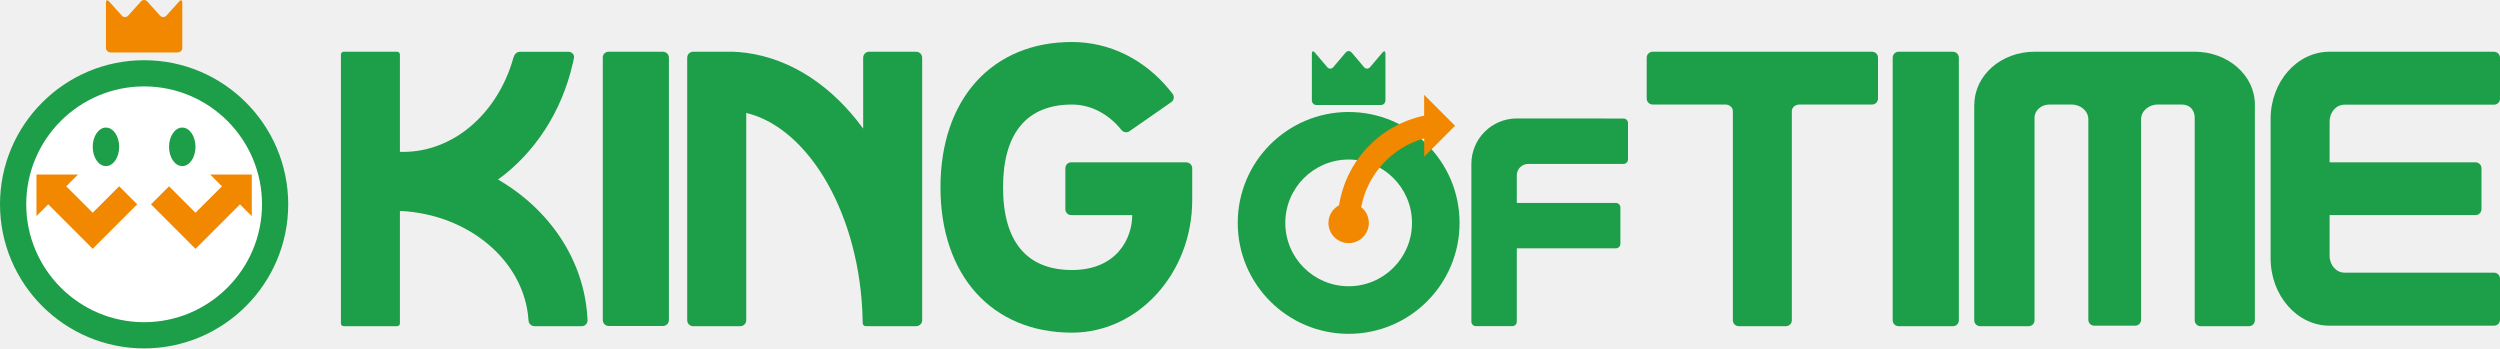
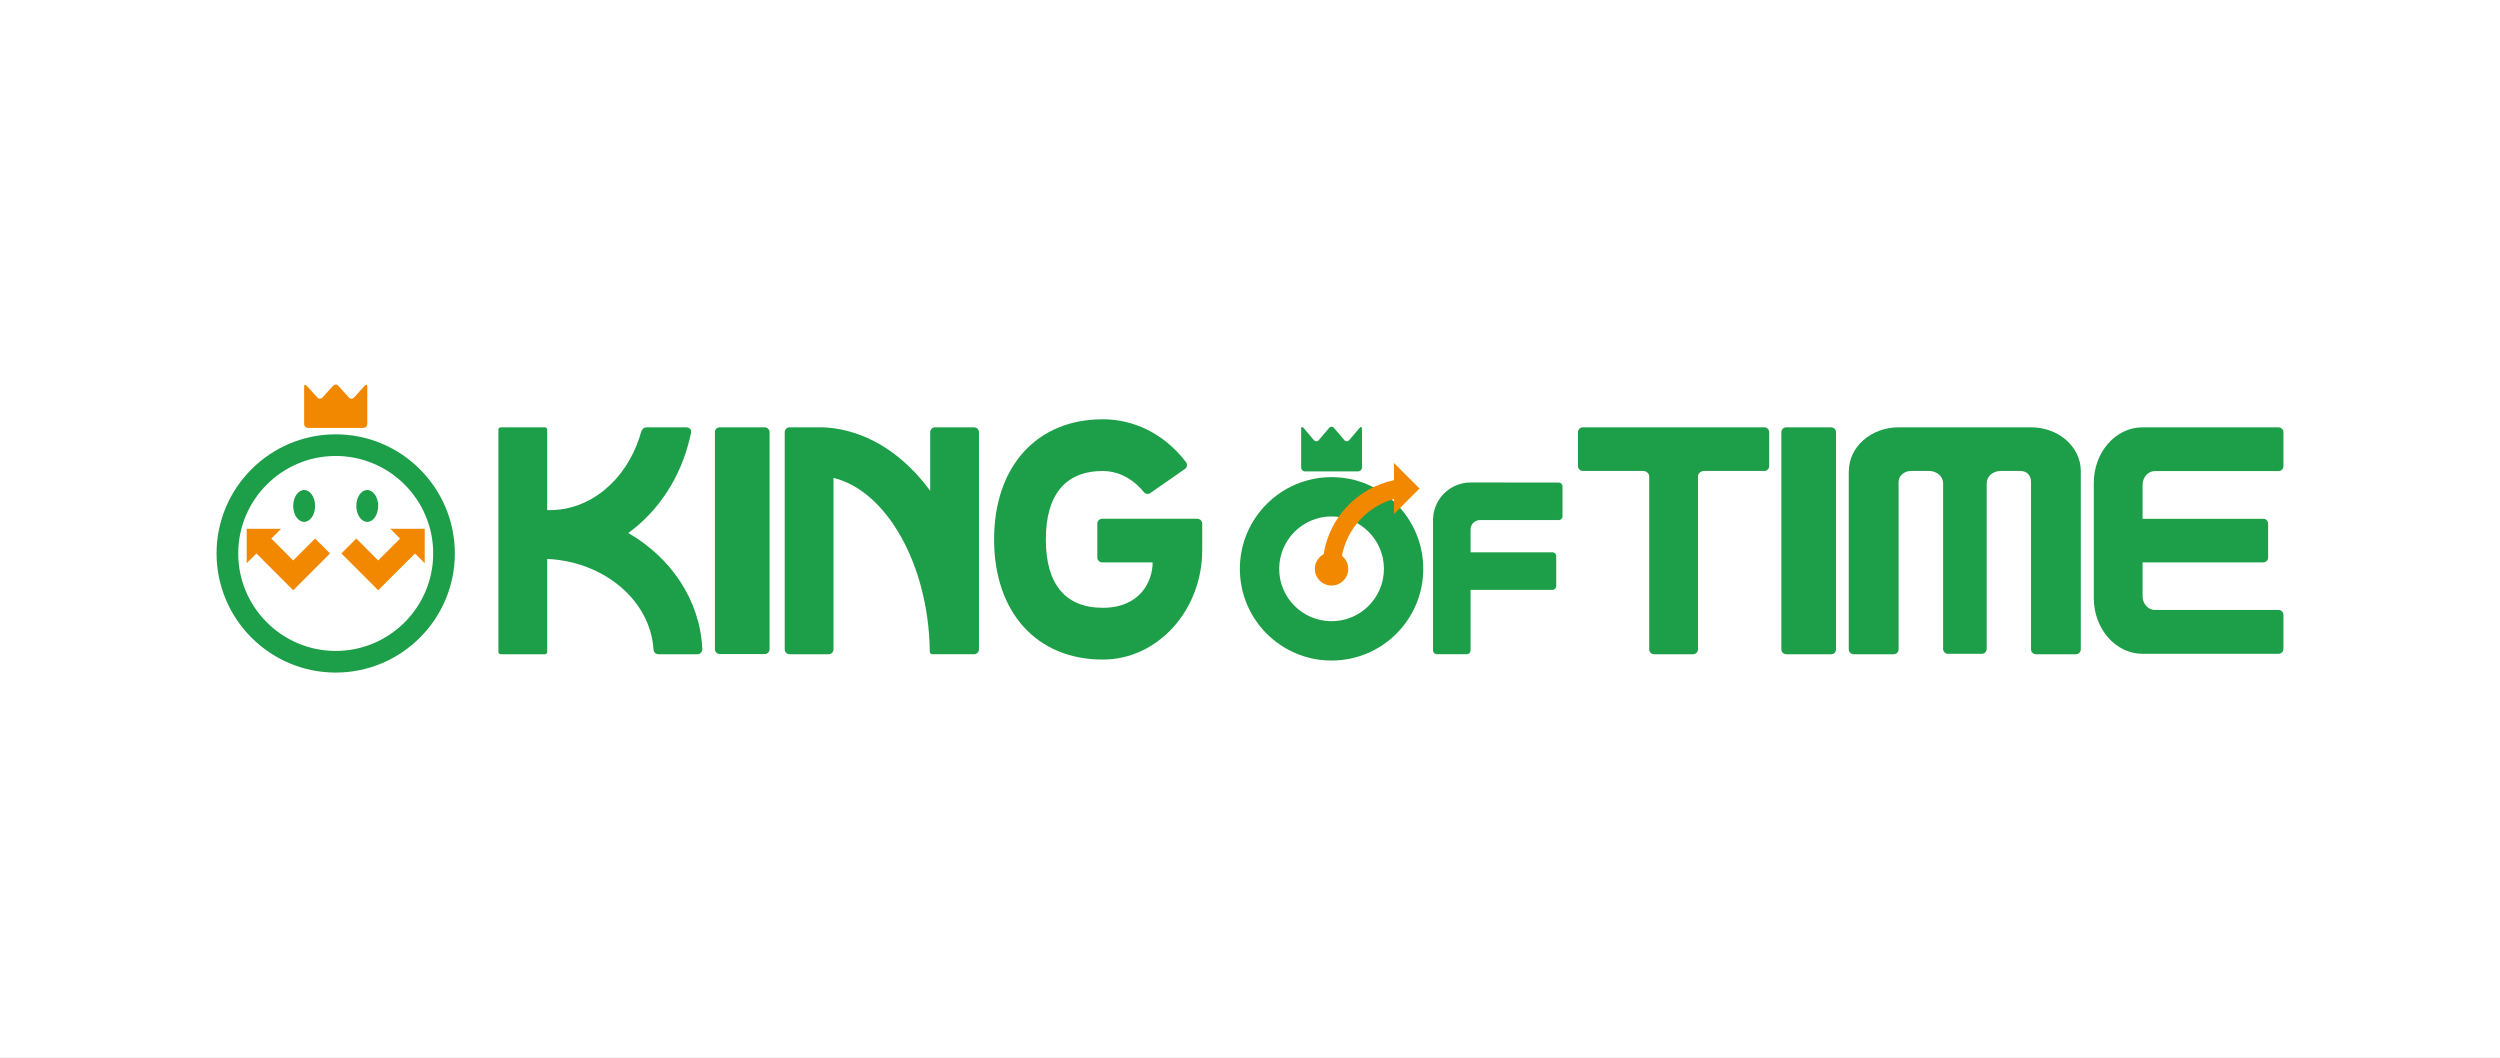
- <svg xmlns="http://www.w3.org/2000/svg" id="_イヤー_2" viewBox="0 0 789.79 110.06">
-   <defs>
-     <style>.cls-1{fill:#fff;}.cls-2{fill:#1d9e48;}.cls-3{fill:#f18800;}</style>
+ <svg xmlns="http://www.w3.org/2000/svg" id="_イヤー_2" viewBox="0 0 1024 433" version="1.1" width="1024" height="433">
+   <defs id="defs134">
+     <style id="style132">.cls-1{fill:#fff;}.cls-2{fill:#1d9e48;}.cls-3{fill:#f18800;}</style>
  </defs>
-   <g id="_イヤー_1-2">
+   <rect style="fill:#ffffff;stroke-width:2.183;stroke-dashoffset:153.287" id="rect2827" width="1024" height="433" x="0" y="-2.1316282e-14" />
+   <g id="_イヤー_1-2" transform="matrix(1.071925,0,0,1.071925,88.70206,157.512)">
    <g id="KING_OF_TIMEロゴ">
-       <path class="cls-1" d="M82.77,64.54c0,20.57-16.68,37.25-37.25,37.25S8.28,85.11,8.28,64.54,24.96,27.29,45.53,27.29s37.25,16.68,37.25,37.25Z" />
-       <g>
-         <path class="cls-2" d="M209.45,16.34h-17.15c-1.04,0-1.87,.79-1.87,1.76V101.11c0,1.03,.84,1.87,1.87,1.87h17.15c1.04,0,1.87-.84,1.87-1.87V18.23c0-1.03-.83-1.88-1.87-1.88Z" />
-         <path class="cls-2" d="M374.79,51.28h-36.37c-1.03,0-1.86,.83-1.86,1.86v12.96c0,1.03,.83,1.86,1.86,1.86h19.27c0,7.21-4.74,17.34-19.05,17.34s-21.76-9.03-21.76-26.13,7.52-26.14,21.76-26.14c5.33,0,10.4,2.35,14.36,6.56,0,0,.98,1.05,1.28,1.46,.31,.41,.76,.66,1.23,.71,.48,.07,.98-.05,1.4-.37,.42-.31,12.78-8.86,13.18-9.18,.41-.3,.65-.75,.71-1.21,.06-.47-.06-.96-.37-1.37-.31-.42-1.11-1.39-1.11-1.39-7.86-9.54-18.84-14.97-30.68-14.97-25.23,0-41.53,18.02-41.53,45.91s16.3,45.91,41.53,45.91c20.96,0,38-18.79,38-41.88v-10.05c0-1.03-.83-1.86-1.85-1.86Z" />
-         <path class="cls-2" d="M185.59,100.71c-.93-18.45-11.97-34.56-28.26-43.99,11.54-8.35,20.12-21.35,23.6-36.61,0,0,.22-.85,.41-1.87,.18-1.02-.76-1.88-1.7-1.88h-15.34c-1.17,0-1.83,.88-2.11,1.88-.3,1.01-.56,1.87-.56,1.87-5.25,16.25-18.6,27.86-34.27,27.88-.33-.01-.68-.02-1.02-.03V17.22c0-.48-.4-.88-.88-.88h-16.88c-.48,0-.88,.4-.88,.88V102.18c0,.48,.4,.87,.88,.87h16.88c.49,0,.88-.39,.88-.87v-35.55c21.83,1.01,39.38,15.91,40.62,34.51h.01s0,.03,0,.05c0,1.03,.85,1.86,1.91,1.86,.05,0,.11,0,.16-.01h0c-.06,0-.11,.01-.16,.01h14.92c.92,0,1.62-.67,1.78-1.54,.02-.11,.08-.65,.03-.81Z" />
-         <path class="cls-2" d="M289.46,16.34h-14.9c-1.03,0-1.87,.85-1.87,1.88v22.4c-9.68-13.26-22.5-21.97-36.95-23.93-1.36-.19-2.75-.29-4.13-.35h-12.63c-1.04,0-1.88,.85-1.88,1.88V101.19c0,1.03,.84,1.86,1.88,1.86h14.89c1.03,0,1.88-.83,1.88-1.86V35.67c20.07,4.86,36.12,32.71,36.77,65.49,0,0,.02,.43,.02,.94s.42,.94,.95,.94,15.89,.01,15.89,.01c1.08,0,1.95-.83,1.95-1.86V18.23c0-1.03-.84-1.88-1.87-1.88Z" />
+       <path class="cls-1" d="m 82.77,64.54 c 0,20.57 -16.68,37.25 -37.25,37.25 -20.57,0 -37.24,-16.68 -37.24,-37.25 0,-20.57 16.68,-37.25 37.25,-37.25 20.57,0 37.25,16.68 37.25,37.25 z" id="path136" />
+       <g id="g146">
+         <path class="cls-2" d="M 209.45,16.34 H 192.3 c -1.04,0 -1.87,0.79 -1.87,1.76 v 83.01 c 0,1.03 0.84,1.87 1.87,1.87 h 17.15 c 1.04,0 1.87,-0.84 1.87,-1.87 V 18.23 c 0,-1.03 -0.83,-1.88 -1.87,-1.88 z" id="path138" />
+         <path class="cls-2" d="m 374.79,51.28 h -36.37 c -1.03,0 -1.86,0.83 -1.86,1.86 V 66.1 c 0,1.03 0.83,1.86 1.86,1.86 h 19.27 c 0,7.21 -4.74,17.34 -19.05,17.34 -14.31,0 -21.76,-9.03 -21.76,-26.13 0,-17.1 7.52,-26.14 21.76,-26.14 5.33,0 10.4,2.35 14.36,6.56 0,0 0.98,1.05 1.28,1.46 0.31,0.41 0.76,0.66 1.23,0.71 0.48,0.07 0.98,-0.05 1.4,-0.37 0.42,-0.31 12.78,-8.86 13.18,-9.18 0.41,-0.3 0.65,-0.75 0.71,-1.21 0.06,-0.47 -0.06,-0.96 -0.37,-1.37 -0.31,-0.42 -1.11,-1.39 -1.11,-1.39 -7.86,-9.54 -18.84,-14.97 -30.68,-14.97 -25.23,0 -41.53,18.02 -41.53,45.91 0,27.89 16.3,45.91 41.53,45.91 20.96,0 38,-18.79 38,-41.88 V 53.16 c 0,-1.03 -0.83,-1.86 -1.85,-1.86 z" id="path140" />
+         <path class="cls-2" d="m 185.59,100.71 c -0.93,-18.45 -11.97,-34.56 -28.26,-43.99 11.54,-8.35 20.12,-21.35 23.6,-36.61 0,0 0.22,-0.85 0.41,-1.87 0.18,-1.02 -0.76,-1.88 -1.7,-1.88 H 164.3 c -1.17,0 -1.83,0.88 -2.11,1.88 -0.3,1.01 -0.56,1.87 -0.56,1.87 -5.25,16.25 -18.6,27.86 -34.27,27.88 -0.33,-0.01 -0.68,-0.02 -1.02,-0.03 V 17.22 c 0,-0.48 -0.4,-0.88 -0.88,-0.88 h -16.88 c -0.48,0 -0.88,0.4 -0.88,0.88 v 84.96 c 0,0.48 0.4,0.87 0.88,0.87 h 16.88 c 0.49,0 0.88,-0.39 0.88,-0.87 V 66.63 c 21.83,1.01 39.38,15.91 40.62,34.51 h 0.01 c 0,0 0,0.03 0,0.05 0,1.03 0.85,1.86 1.91,1.86 0.05,0 0.11,0 0.16,-0.01 v 0 c -0.06,0 -0.11,0.01 -0.16,0.01 h 14.92 c 0.92,0 1.62,-0.67 1.78,-1.54 0.02,-0.11 0.08,-0.65 0.03,-0.81 z" id="path142" />
+         <path class="cls-2" d="m 289.46,16.34 h -14.9 c -1.03,0 -1.87,0.85 -1.87,1.88 v 22.4 c -9.68,-13.26 -22.5,-21.97 -36.95,-23.93 -1.36,-0.19 -2.75,-0.29 -4.13,-0.35 h -12.63 c -1.04,0 -1.88,0.85 -1.88,1.88 v 82.97 c 0,1.03 0.84,1.86 1.88,1.86 h 14.89 c 1.03,0 1.88,-0.83 1.88,-1.86 V 35.67 c 20.07,4.86 36.12,32.71 36.77,65.49 0,0 0.02,0.43 0.02,0.94 0,0.51 0.42,0.94 0.95,0.94 0.53,0 15.89,0.01 15.89,0.01 1.08,0 1.95,-0.83 1.95,-1.86 V 18.23 c 0,-1.03 -0.84,-1.88 -1.87,-1.88 z" id="path144" />
      </g>
-       <g>
-         <path class="cls-2" d="M591.43,16.34h-69.33c-1.04,0-1.88,.85-1.88,1.88v12.92c0,1.03,.84,1.88,1.88,1.88h22.97c1.31,0,2.37,.93,2.37,2.08V101.19c0,1.03,.83,1.86,1.87,1.86h14.89c1.04,0,1.87-.83,1.87-1.86V35.1c0-1.15,1.07-2.08,2.38-2.08h22.97c1.03,0,1.87-.85,1.87-1.88v-12.92c0-1.03-.84-1.88-1.87-1.88Z" />
-         <path class="cls-2" d="M616.96,16.34h-17.15c-1.04,0-1.88,.85-1.88,1.88V101.19c0,1.03,.84,1.86,1.88,1.86h17.15c1.03,0,1.87-.83,1.87-1.86V18.23c0-1.03-.84-1.88-1.87-1.88Z" />
-         <path class="cls-2" d="M693.36,16.34h-50.61c-10.49,0-19.01,7.46-19.01,16.68h-.05V101.19c0,1.03,.84,1.86,1.87,1.86h15.3c1.04,0,1.88-.83,1.88-1.86V37.19c0-2.31,2.13-4.17,4.75-4.17h6.93c2.93,0,5.32,2.08,5.32,4.66v63.33c0,1.05,.83,1.88,1.86,1.88h12.93c1.03,0,1.87-.83,1.87-1.88V37.68c0-2.58,2.38-4.66,5.31-4.66h7.56c2.62,0,4.07,1.86,4.07,4.17V101.19c0,1.03,.84,1.86,1.88,1.86h15.25c1.04,0,1.88-.83,1.88-1.86V33.02c0-9.22-8.51-16.68-19.01-16.68Z" />
-         <path class="cls-2" d="M787.91,16.34h-51.95c-10.3,0-18.64,9.51-18.64,21.25v44c0,11.76,8.34,21.3,18.64,21.3h51.95c1.04,0,1.88-.83,1.88-1.88v-13.01c0-1.03-.84-1.87-1.88-1.87h-47.29c-2.57,0-4.66-2.39-4.66-5.32v-12.86h46.11c1.03,0,1.87-.84,1.87-1.87v-12.92c0-1.04-.84-1.87-1.87-1.87h-46.11v-12.92c0-2.93,2.09-5.3,4.66-5.3h47.29c1.04,0,1.88-.84,1.88-1.88v-12.96c0-1.03-.84-1.88-1.88-1.88Z" />
+       <g id="g156">
+         <path class="cls-2" d="M 591.43,16.34 H 522.1 c -1.04,0 -1.88,0.85 -1.88,1.88 v 12.92 c 0,1.03 0.84,1.88 1.88,1.88 h 22.97 c 1.31,0 2.37,0.93 2.37,2.08 v 66.09 c 0,1.03 0.83,1.86 1.87,1.86 h 14.89 c 1.04,0 1.87,-0.83 1.87,-1.86 V 35.1 c 0,-1.15 1.07,-2.08 2.38,-2.08 h 22.97 c 1.03,0 1.87,-0.85 1.87,-1.88 V 18.22 c 0,-1.03 -0.84,-1.88 -1.87,-1.88 z" id="path148" />
+         <path class="cls-2" d="m 616.96,16.34 h -17.15 c -1.04,0 -1.88,0.85 -1.88,1.88 v 82.97 c 0,1.03 0.84,1.86 1.88,1.86 h 17.15 c 1.03,0 1.87,-0.83 1.87,-1.86 V 18.23 c 0,-1.03 -0.84,-1.88 -1.87,-1.88 z" id="path150" />
+         <path class="cls-2" d="m 693.36,16.34 h -50.61 c -10.49,0 -19.01,7.46 -19.01,16.68 h -0.05 v 68.17 c 0,1.03 0.84,1.86 1.87,1.86 h 15.3 c 1.04,0 1.88,-0.83 1.88,-1.86 v -64 c 0,-2.31 2.13,-4.17 4.75,-4.17 h 6.93 c 2.93,0 5.32,2.08 5.32,4.66 v 63.33 c 0,1.05 0.83,1.88 1.86,1.88 h 12.93 c 1.03,0 1.87,-0.83 1.87,-1.88 V 37.68 c 0,-2.58 2.38,-4.66 5.31,-4.66 h 7.56 c 2.62,0 4.07,1.86 4.07,4.17 v 64 c 0,1.03 0.84,1.86 1.88,1.86 h 15.25 c 1.04,0 1.88,-0.83 1.88,-1.86 V 33.02 c 0,-9.22 -8.51,-16.68 -19.01,-16.68 z" id="path152" />
+         <path class="cls-2" d="m 787.91,16.34 h -51.95 c -10.3,0 -18.64,9.51 -18.64,21.25 v 44 c 0,11.76 8.34,21.3 18.64,21.3 h 51.95 c 1.04,0 1.88,-0.83 1.88,-1.88 V 88 c 0,-1.03 -0.84,-1.87 -1.88,-1.87 h -47.29 c -2.57,0 -4.66,-2.39 -4.66,-5.32 V 67.95 h 46.11 c 1.03,0 1.87,-0.84 1.87,-1.87 V 53.16 c 0,-1.04 -0.84,-1.87 -1.87,-1.87 H 735.96 V 38.37 c 0,-2.93 2.09,-5.3 4.66,-5.3 h 47.29 c 1.04,0 1.88,-0.84 1.88,-1.88 V 18.23 c 0,-1.03 -0.84,-1.88 -1.88,-1.88 z" id="path154" />
      </g>
-       <path class="cls-2" d="M512.86,37.44c-.8,0-33.68-.02-33.68-.02h-.07c-7.91,.05-14.28,6.46-14.28,14.36v49.83c0,.8,.65,1.43,1.44,1.43h11.47c.8,0,1.44-.64,1.44-1.43v-23.16h31.28c.8,0,1.45-.64,1.45-1.43v-11.48c0-.79-.65-1.44-1.45-1.44h-31.28v-8.73c0-1.98,1.6-3.57,3.58-3.58,0,0,29.3,0,30.1,0s1.45-.65,1.45-1.44v-11.47c0-.81-.65-1.44-1.45-1.44Z" />
-       <path class="cls-2" d="M415.89,33.18h20.32c.81,0,1.47-.65,1.47-1.46v-14.79c0-.8-.42-.95-.94-.33l-3.92,4.62c-.53,.61-1.37,.61-1.89,0l-3.92-4.62c-.52-.62-1.37-.62-1.89,0l-3.93,4.62c-.51,.62-1.37,.62-1.89,0l-3.92-4.62c-.52-.62-.94-.46-.94,.33v14.79c0,.81,.65,1.46,1.46,1.46Z" />
-       <path class="cls-2" d="M426.06,35.38c-19.36,0-35.04,15.69-35.04,35.04s15.68,35.04,35.04,35.04,35.04-15.69,35.04-35.04-15.69-35.04-35.04-35.04Zm0,55.05c-11.05,0-20.01-8.96-20.01-20.01s8.96-20.02,20.01-20.02,20.01,8.96,20.01,20.02-8.96,20.01-20.01,20.01Z" />
-       <path class="cls-3" d="M459.67,39.73l-9.76-9.76v6.56c-14.12,3.03-24.65,14.28-26.88,28.31-1.99,1.08-3.35,3.16-3.35,5.58,0,3.52,2.85,6.38,6.38,6.38s6.38-2.86,6.38-6.38c0-2.02-.96-3.8-2.42-4.97,1.92-10.34,9.7-18.9,19.9-21.73v5.77l9.76-9.76Z" />
-       <path class="cls-3" d="M52.54,4.95c-.54,.6-1.43,.6-1.97,0L46.51,.45c-.54-.6-1.42-.6-1.97,0l-4.07,4.5c-.54,.6-1.42,.6-1.96,0L34.44,.45c-.53-.6-.97-.44-.97,.33V15.15c0,.78,.68,1.42,1.52,1.42h21.08c.84,0,1.52-.64,1.52-1.42V.78c0-.77-.44-.93-.98-.33l-4.06,4.5Z" />
-       <path class="cls-2" d="M0,64.54c0,25.09,20.42,45.52,45.53,45.52s45.52-20.43,45.52-45.52S70.63,19.02,45.53,19.02,0,39.43,0,64.54Zm8.28,0c0-20.54,16.71-37.25,37.25-37.25s37.25,16.71,37.25,37.25-16.71,37.25-37.25,37.25S8.28,85.07,8.28,64.54Z" />
-       <path class="cls-2" d="M53.4,46.39c0,3.36,1.87,6.08,4.18,6.08s4.18-2.72,4.18-6.08-1.87-6.09-4.18-6.09-4.18,2.73-4.18,6.09Z" />
-       <path class="cls-2" d="M37.65,46.39c0,3.36-1.87,6.08-4.18,6.08s-4.18-2.72-4.18-6.08,1.87-6.09,4.18-6.09,4.18,2.73,4.18,6.09Z" />
-       <g>
-         <path class="cls-3" d="M29.29,67.21c-3.17-3.17-8.35-8.35-8.36-8.36l3.71-3.72H11.52v13.14l3.71-3.72,14.06,14.05,14.06-14.06-5.7-5.7s-5.19,5.19-8.36,8.36Z" />
-         <path class="cls-3" d="M79.54,55.13h-13.14l3.72,3.73s-5.2,5.19-8.36,8.35c-3.17-3.17-8.36-8.36-8.36-8.36l-5.7,5.7,14.06,14.06,14.06-14.05,3.72,3.72v-13.14Z" />
+       <path class="cls-2" d="m 512.86,37.44 c -0.8,0 -33.68,-0.02 -33.68,-0.02 h -0.07 c -7.91,0.05 -14.28,6.46 -14.28,14.36 v 49.83 c 0,0.8 0.65,1.43 1.44,1.43 h 11.47 c 0.8,0 1.44,-0.64 1.44,-1.43 V 78.45 h 31.28 c 0.8,0 1.45,-0.64 1.45,-1.43 V 65.54 c 0,-0.79 -0.65,-1.44 -1.45,-1.44 h -31.28 v -8.73 c 0,-1.98 1.6,-3.57 3.58,-3.58 0,0 29.3,0 30.1,0 0.8,0 1.45,-0.65 1.45,-1.44 V 38.88 c 0,-0.81 -0.65,-1.44 -1.45,-1.44 z" id="path158" />
+       <path class="cls-2" d="m 415.89,33.18 h 20.32 c 0.81,0 1.47,-0.65 1.47,-1.46 V 16.93 c 0,-0.8 -0.42,-0.95 -0.94,-0.33 l -3.92,4.62 c -0.53,0.61 -1.37,0.61 -1.89,0 l -3.92,-4.62 c -0.52,-0.62 -1.37,-0.62 -1.89,0 l -3.93,4.62 c -0.51,0.62 -1.37,0.62 -1.89,0 l -3.92,-4.62 c -0.52,-0.62 -0.94,-0.46 -0.94,0.33 v 14.79 c 0,0.81 0.65,1.46 1.46,1.46 z" id="path160" />
+       <path class="cls-2" d="m 426.06,35.38 c -19.36,0 -35.04,15.69 -35.04,35.04 0,19.35 15.68,35.04 35.04,35.04 19.36,0 35.04,-15.69 35.04,-35.04 0,-19.35 -15.69,-35.04 -35.04,-35.04 z m 0,55.05 c -11.05,0 -20.01,-8.96 -20.01,-20.01 0,-11.05 8.96,-20.02 20.01,-20.02 11.05,0 20.01,8.96 20.01,20.02 0,11.06 -8.96,20.01 -20.01,20.01 z" id="path162" />
+       <path class="cls-3" d="m 459.67,39.73 -9.76,-9.76 v 6.56 c -14.12,3.03 -24.65,14.28 -26.88,28.31 -1.99,1.08 -3.35,3.16 -3.35,5.58 0,3.52 2.85,6.38 6.38,6.38 3.53,0 6.38,-2.86 6.38,-6.38 0,-2.02 -0.96,-3.8 -2.42,-4.97 1.92,-10.34 9.7,-18.9 19.9,-21.73 v 5.77 l 9.76,-9.76 z" id="path164" />
+       <path class="cls-3" d="m 52.54,4.95 c -0.54,0.6 -1.43,0.6 -1.97,0 l -4.06,-4.5 c -0.54,-0.6 -1.42,-0.6 -1.97,0 l -4.07,4.5 c -0.54,0.6 -1.42,0.6 -1.96,0 l -4.07,-4.5 c -0.53,-0.6 -0.97,-0.44 -0.97,0.33 v 14.37 c 0,0.78 0.68,1.42 1.52,1.42 h 21.08 c 0.84,0 1.52,-0.64 1.52,-1.42 V 0.78 c 0,-0.77 -0.44,-0.93 -0.98,-0.33 l -4.06,4.5 z" id="path166" />
+       <path class="cls-2" d="m 0,64.54 c 0,25.09 20.42,45.52 45.53,45.52 25.11,0 45.52,-20.43 45.52,-45.52 C 91.05,39.45 70.63,19.02 45.53,19.02 20.43,19.02 0,39.43 0,64.54 Z m 8.28,0 C 8.28,44 24.99,27.29 45.53,27.29 c 20.54,0 37.25,16.71 37.25,37.25 0,20.54 -16.71,37.25 -37.25,37.25 -20.54,0 -37.25,-16.72 -37.25,-37.25 z" id="path168" />
+       <path class="cls-2" d="m 53.4,46.39 c 0,3.36 1.87,6.08 4.18,6.08 2.31,0 4.18,-2.72 4.18,-6.08 0,-3.36 -1.87,-6.09 -4.18,-6.09 -2.31,0 -4.18,2.73 -4.18,6.09 z" id="path170" />
+       <path class="cls-2" d="m 37.65,46.39 c 0,3.36 -1.87,6.08 -4.18,6.08 -2.31,0 -4.18,-2.72 -4.18,-6.08 0,-3.36 1.87,-6.09 4.18,-6.09 2.31,0 4.18,2.73 4.18,6.09 z" id="path172" />
+       <g id="g178">
+         <path class="cls-3" d="m 29.29,67.21 c -3.17,-3.17 -8.35,-8.35 -8.36,-8.36 l 3.71,-3.72 H 11.52 v 13.14 l 3.71,-3.72 14.06,14.05 14.06,-14.06 -5.7,-5.7 c 0,0 -5.19,5.19 -8.36,8.36 z" id="path174" />
+         <path class="cls-3" d="M 79.54,55.13 H 66.4 l 3.72,3.73 c 0,0 -5.2,5.19 -8.36,8.35 -3.17,-3.17 -8.36,-8.36 -8.36,-8.36 l -5.7,5.7 14.06,14.06 14.06,-14.05 3.72,3.72 V 55.14 Z" id="path176" />
      </g>
    </g>
  </g>
</svg>
